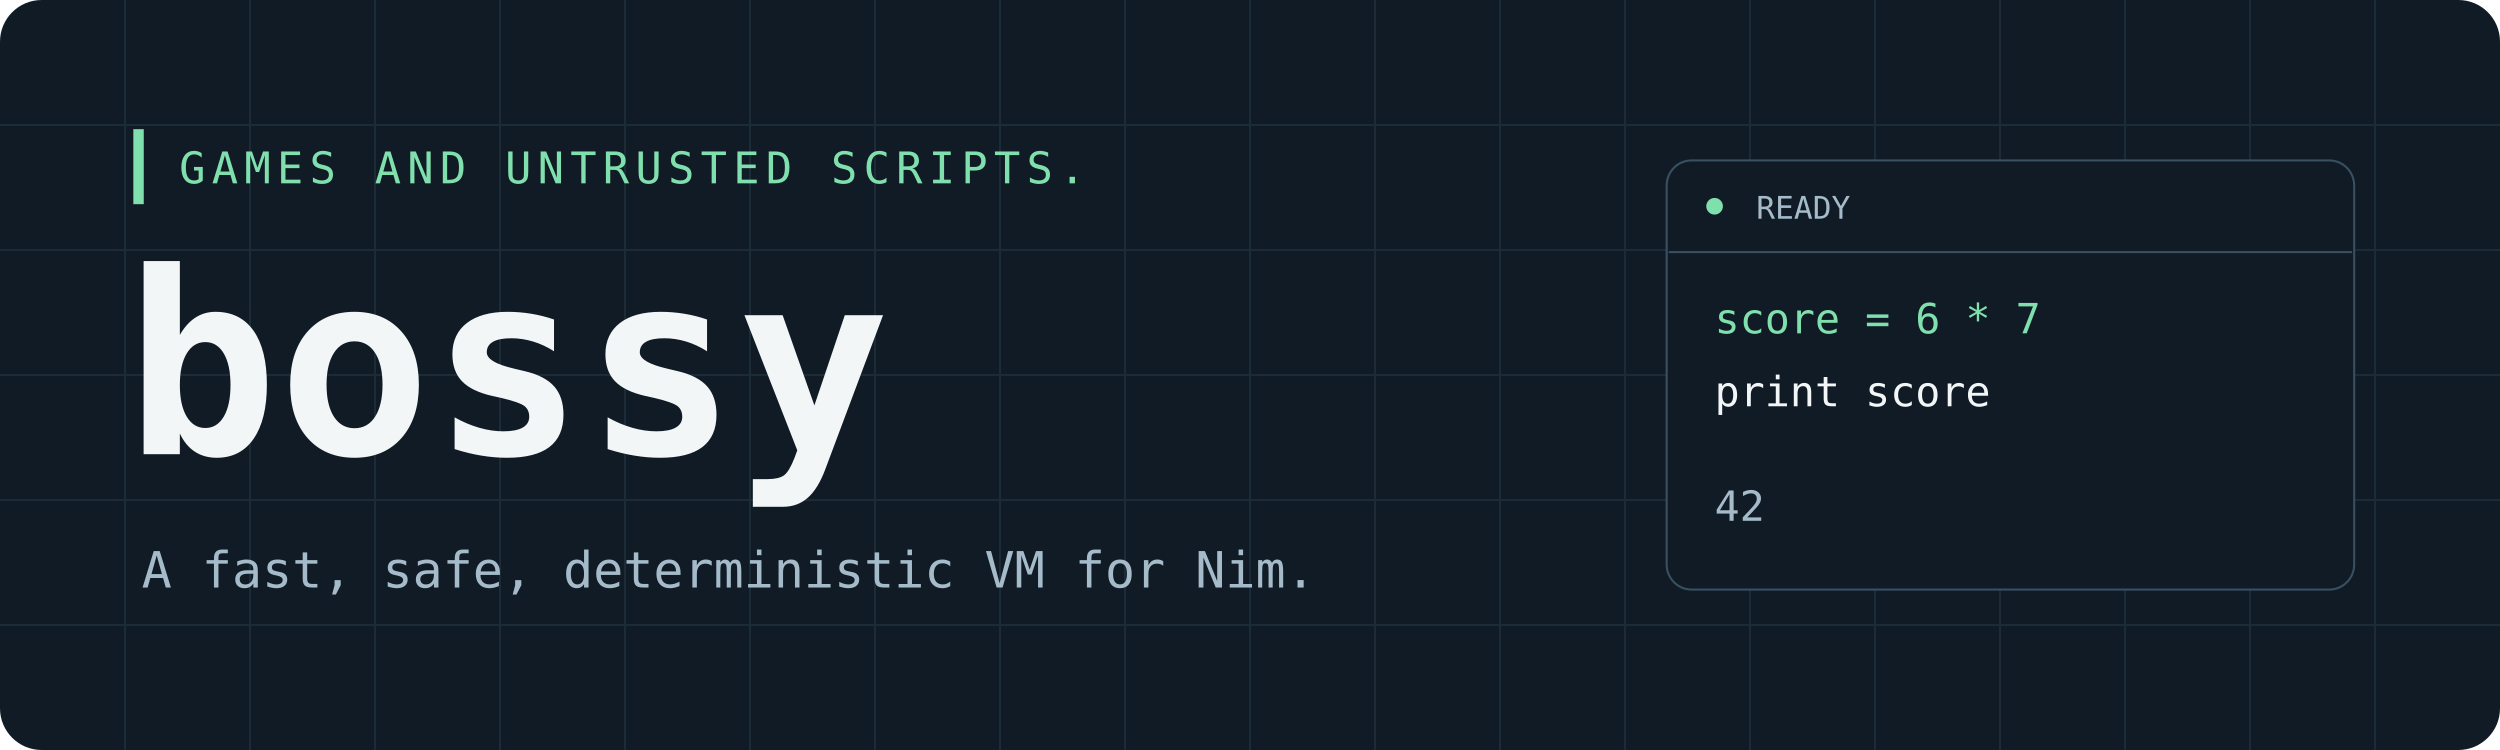
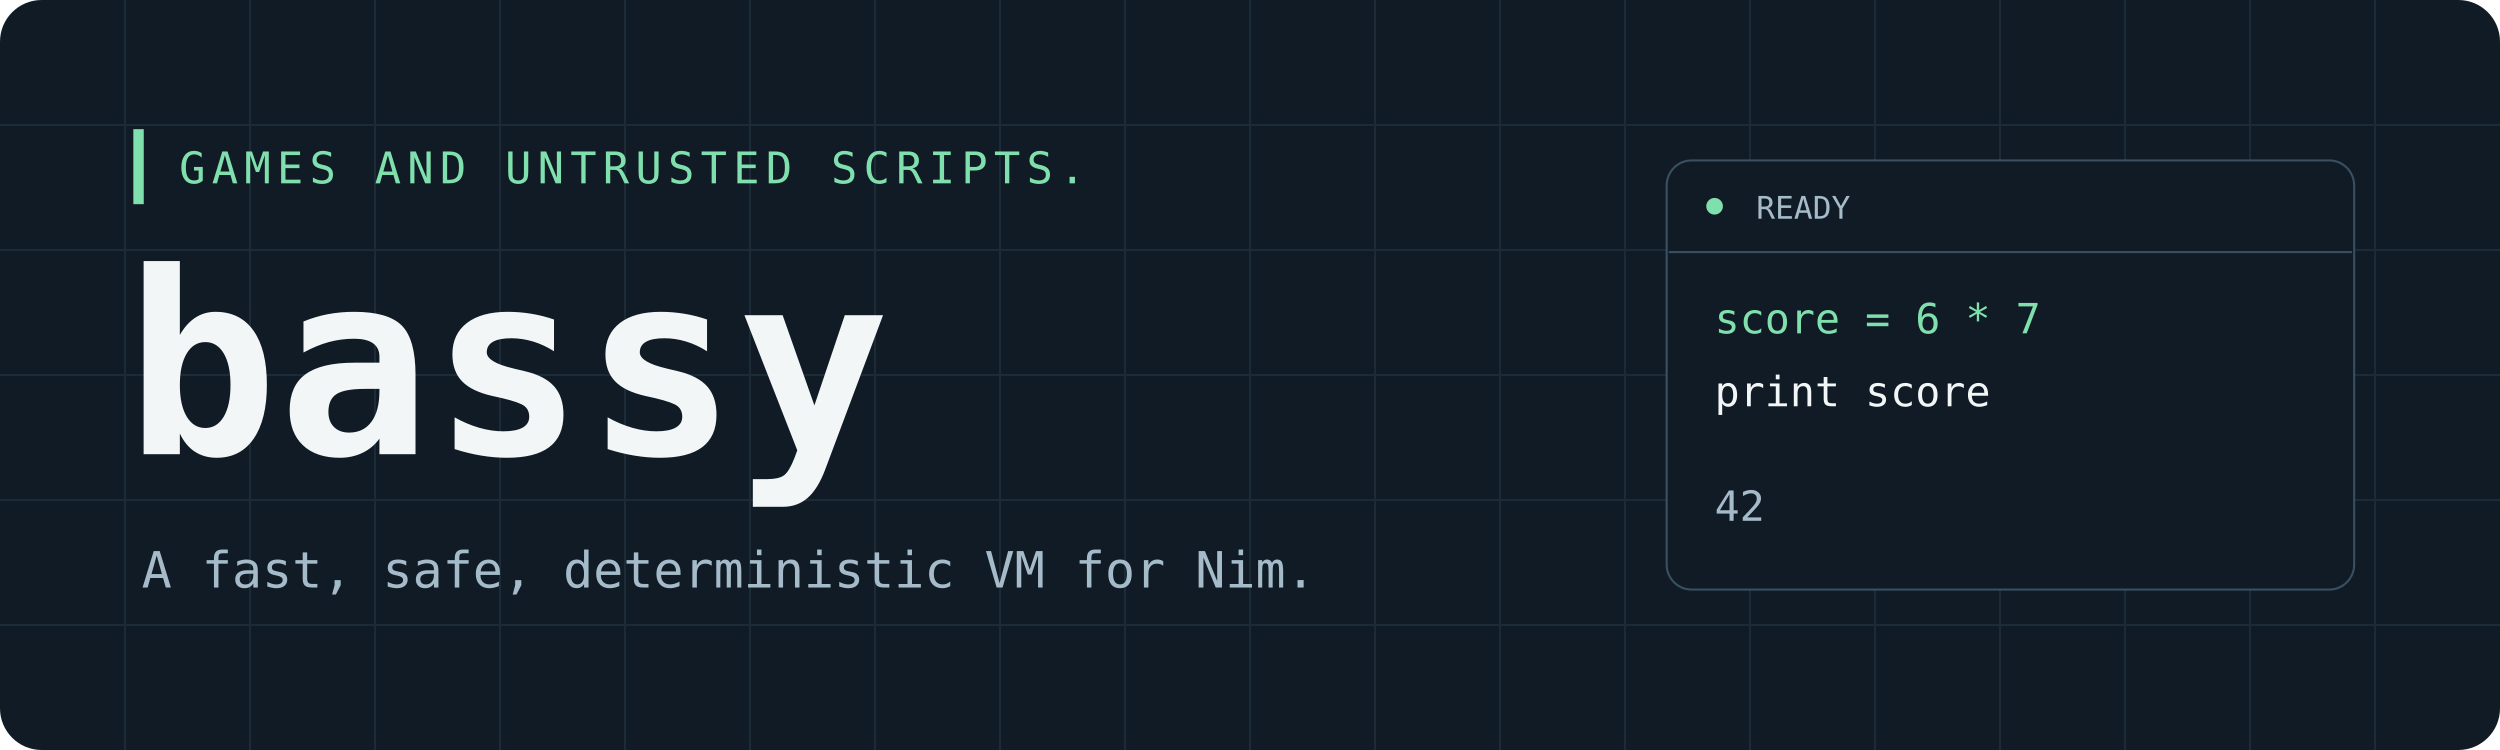
<svg xmlns="http://www.w3.org/2000/svg" width="1200" height="360" viewBox="0 0 1200 360" role="img" aria-labelledby="title desc">
  <rect width="1200" height="360" rx="20" fill="#101b25" />
  <path d="M0 300H1200M0 240H1200M0 180H1200M0 120H1200M0 60H1200M60 0V360M120 0V360M180 0V360M240 0V360M300 0V360M360 0V360M420 0V360M480 0V360M540 0V360M600 0V360M660 0V360M720 0V360M780 0V360M840 0V360M900 0V360M960 0V360M1020 0V360M1080 0V360M1140 0V360" stroke="#1c2b37" stroke-width="1" />
  <rect x="64" y="62" width="5" height="36" fill="#80e0ad" />
  <text x="86" y="88" fill="#80e0ad" font-family="monospace" font-size="21" letter-spacing="3">GAMES AND UNTRUSTED SCRIPTS.</text>
-   <text x="60" y="218" fill="#f2f6f7" font-family="monospace" font-weight="700" font-size="122">bossy</text>
+   <text x="60" y="218" fill="#f2f6f7" font-family="monospace" font-weight="700" font-size="122">bassy</text>
  <text x="68" y="282" fill="#a5bbc9" font-family="monospace" font-size="24">A fast, safe, deterministic VM for Nim.</text>
  <rect x="800" y="77" width="330" height="206" rx="12" fill="#101b25" stroke="#385062" />
  <circle cx="823" cy="99" r="4" fill="#80e0ad" />
  <text x="843" y="105" fill="#a5bbc9" font-family="monospace" font-size="15">READY</text>
  <path d="M801 121H1129" stroke="#385062" />
  <g font-family="monospace" font-size="20">
    <text x="823" y="160" fill="#80e0ad">score = 6 * 7</text>
    <text x="823" y="195" fill="#f2f6f7">print score</text>
    <text x="823" y="250" fill="#a5bbc9">42</text>
  </g>
</svg>
